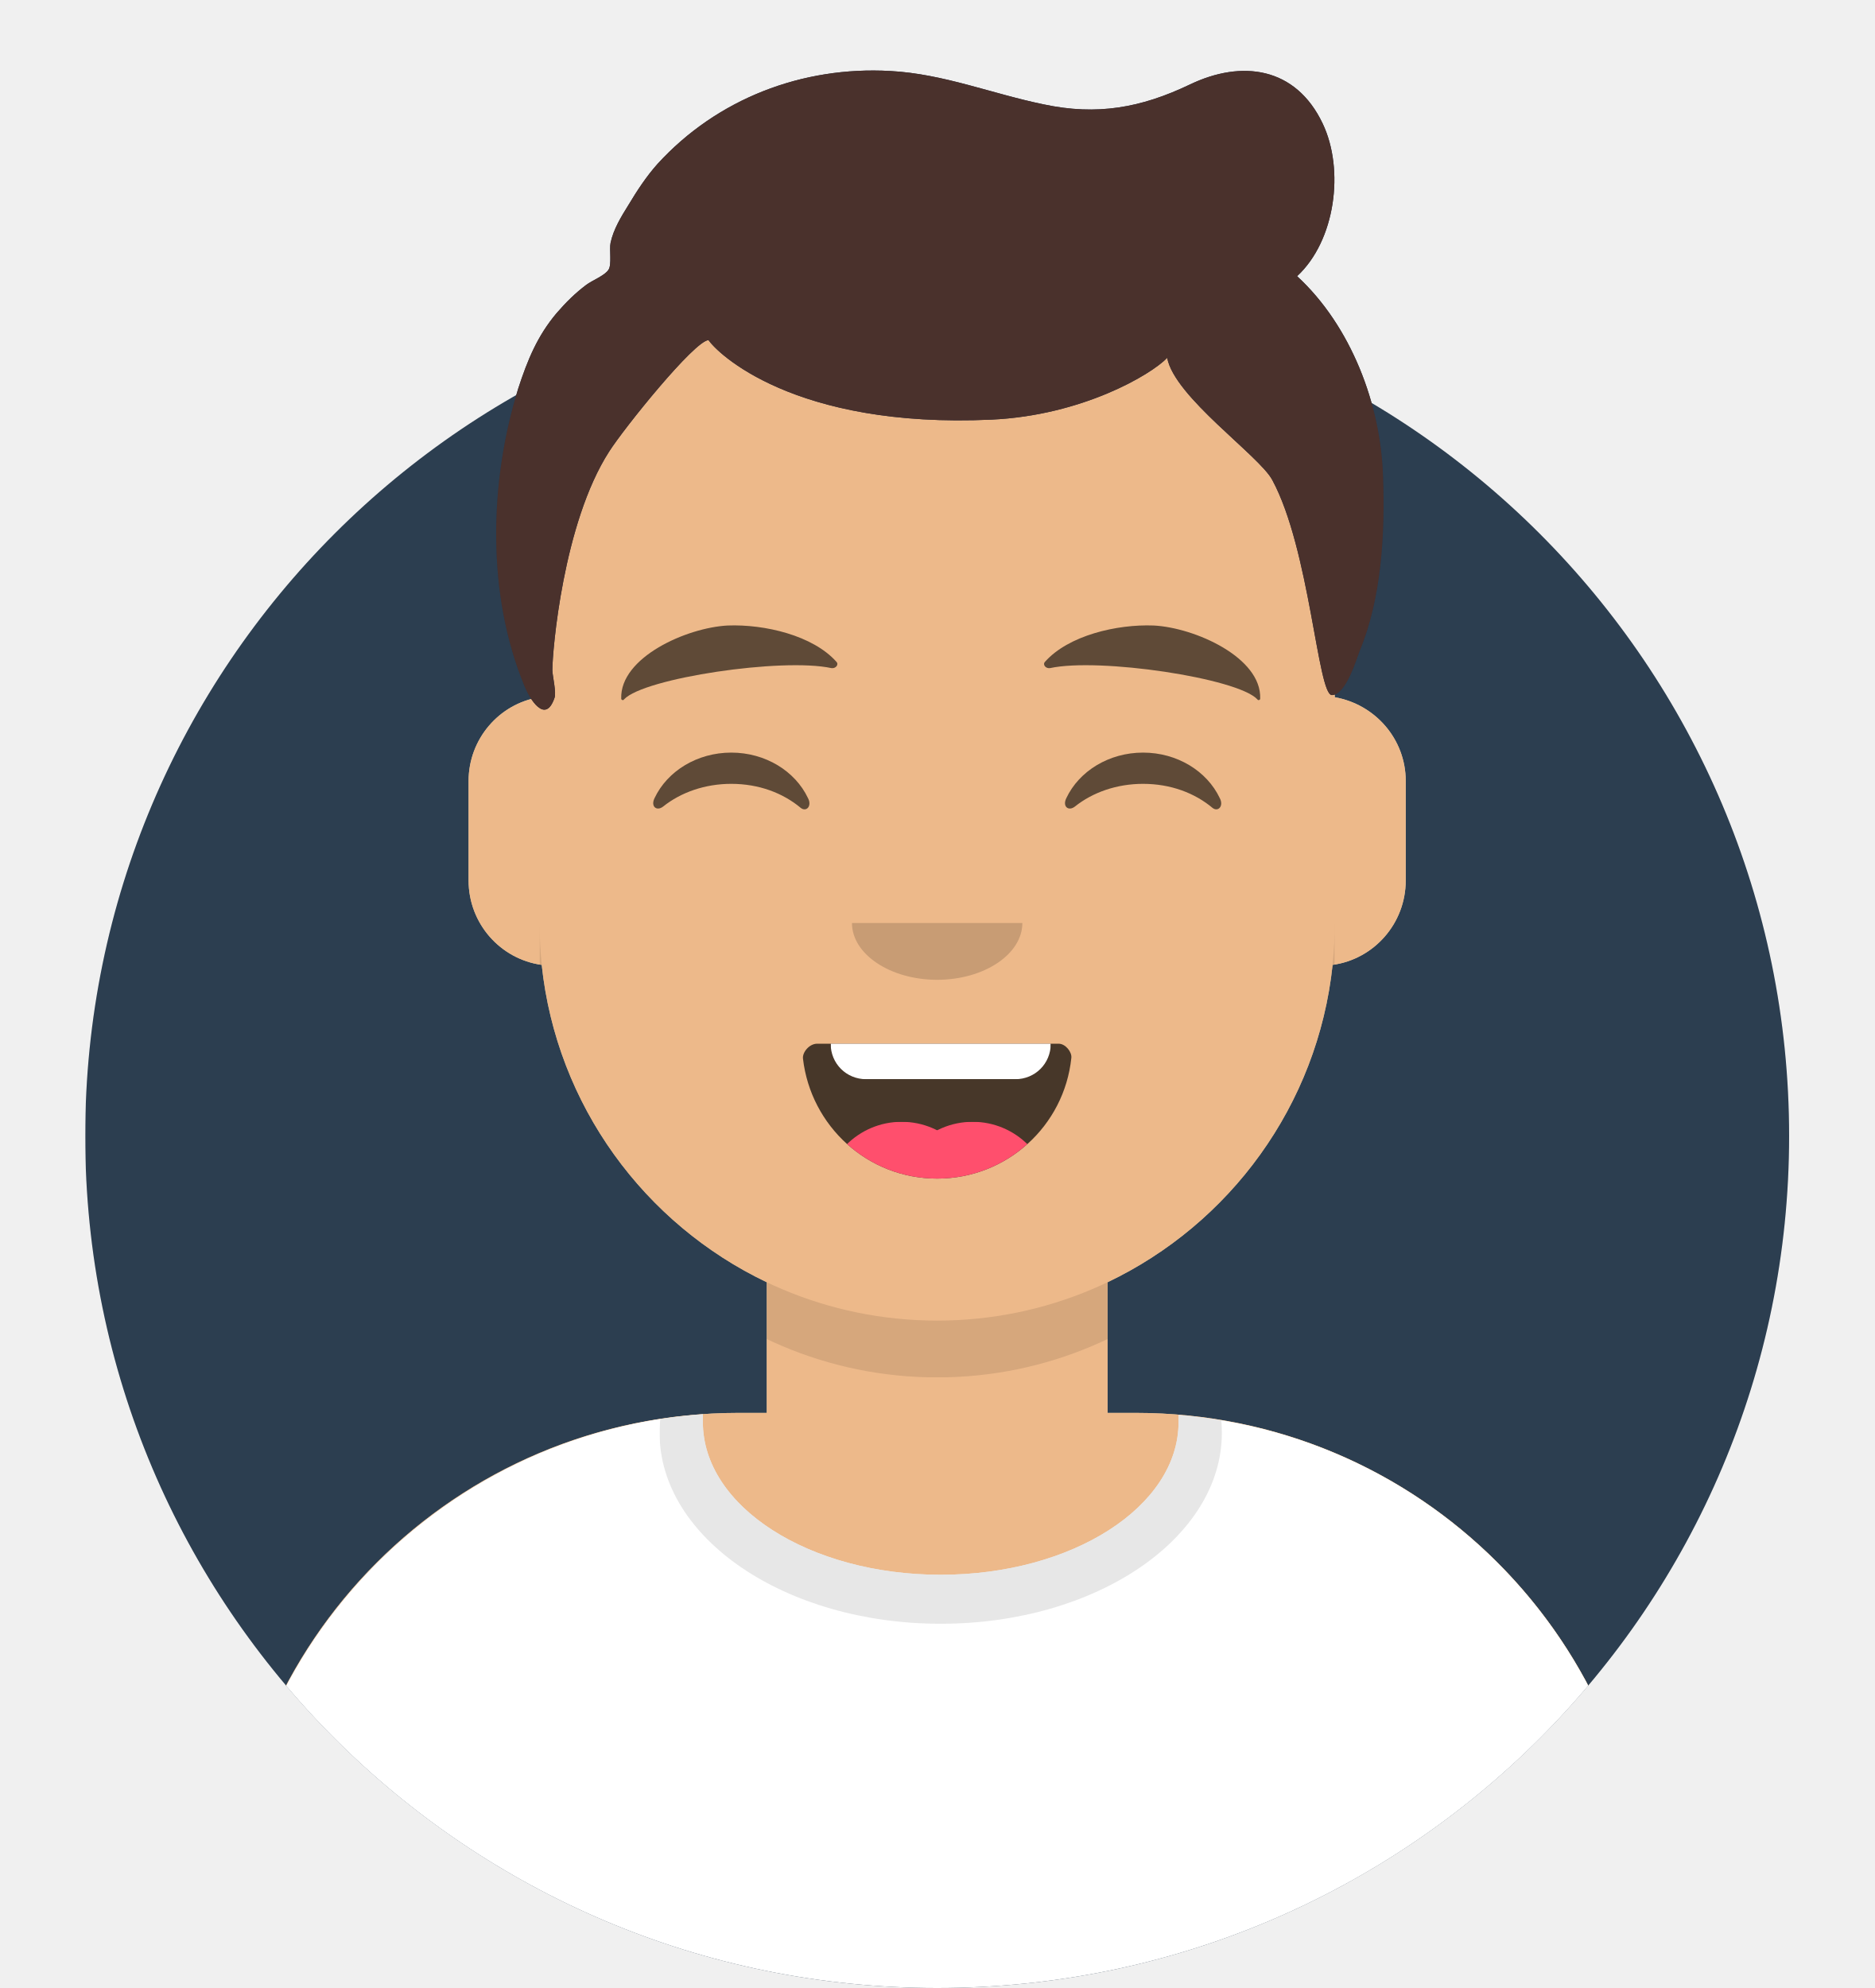
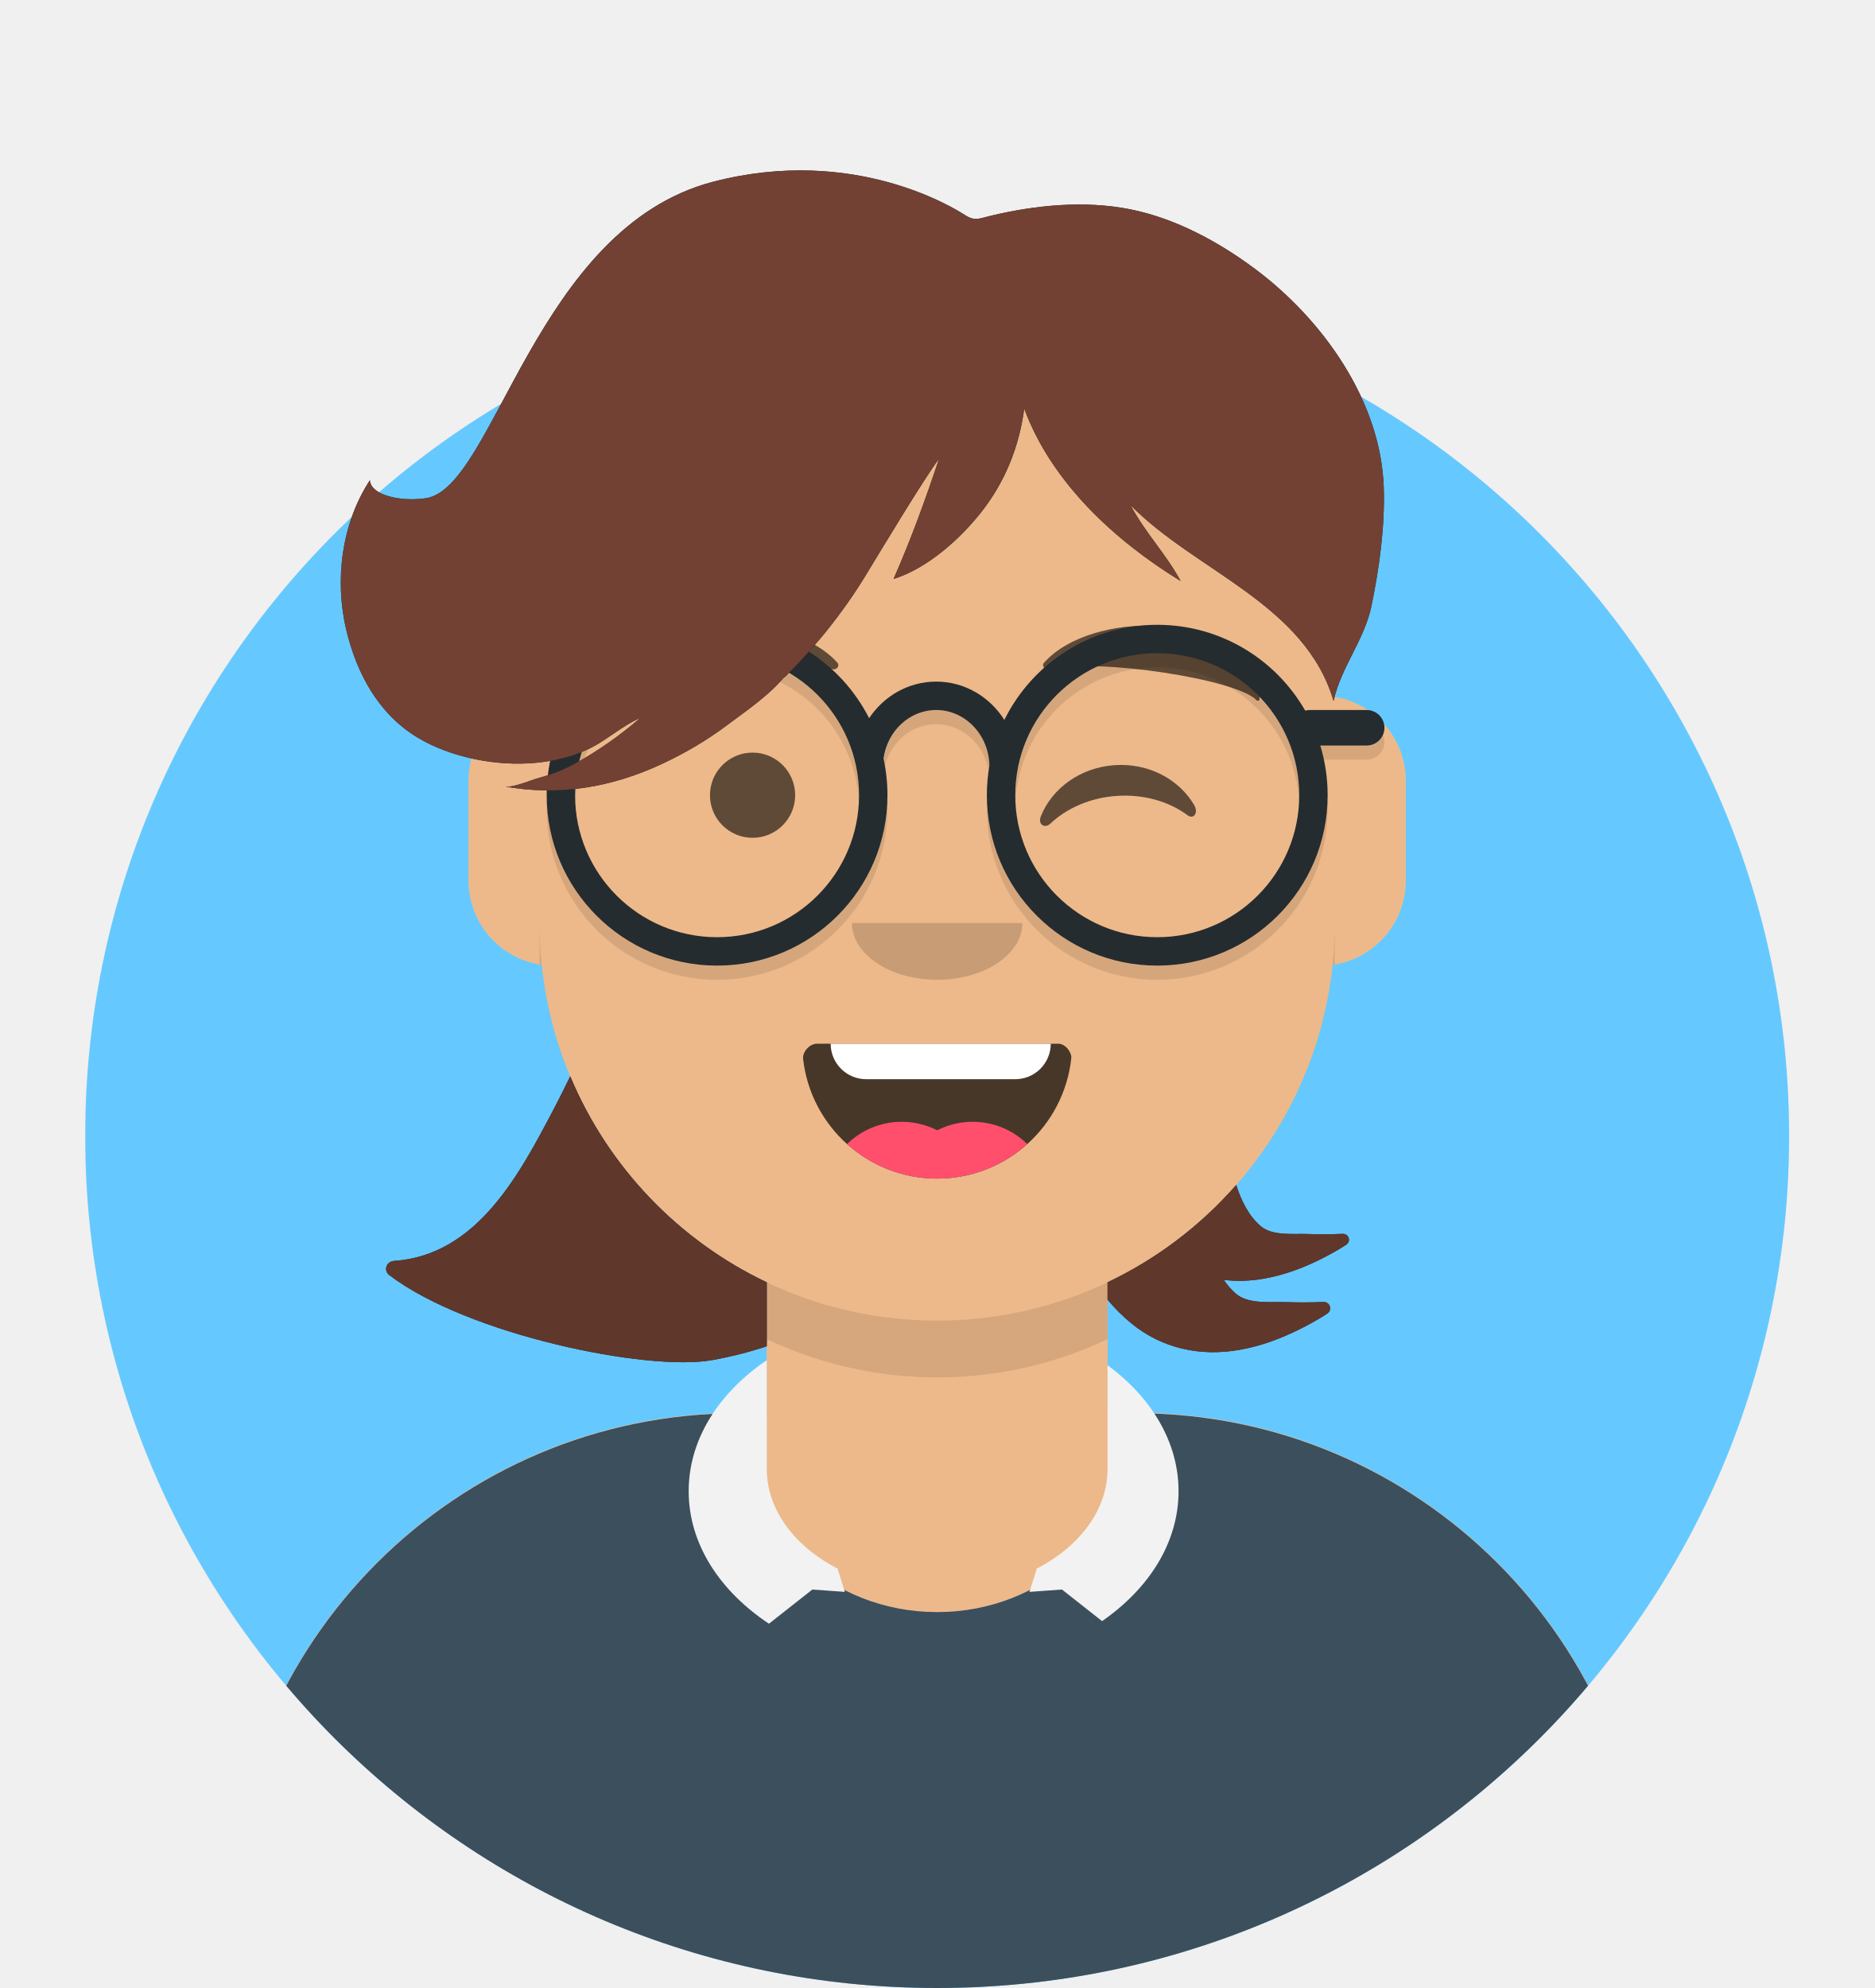
- <svg xmlns="http://www.w3.org/2000/svg" version="1.1" id="Layer_1" x="0px" y="0px" viewBox="0 0 264 280" style="enable-background:new 0 0 264 280;" xml:space="preserve">
-   <style type="text/css">
- 	.st0{fill-rule:evenodd;clip-rule:evenodd;fill:#E6E6E6;}
- 	.st1{filter:url(#Adobe_OpacityMaskFilter);}
- 	.st2{fill-rule:evenodd;clip-rule:evenodd;fill:#FFFFFF;}
- 	.st3{mask:url(#mask-2_1_);}
- 	.st4{fill-rule:evenodd;clip-rule:evenodd;fill:#2C3E50;}
- 	.st5{filter:url(#Adobe_OpacityMaskFilter_1_);}
- 	.st6{mask:url(#mask-4_1_);}
- 	.st7{fill-rule:evenodd;clip-rule:evenodd;fill:#D0C6AC;}
- 	.st8{filter:url(#Adobe_OpacityMaskFilter_2_);}
- 	.st9{mask:url(#mask-6_1_);}
- 	.st10{fill-rule:evenodd;clip-rule:evenodd;fill:#EDB98A;}
- 	.st11{filter:url(#Adobe_OpacityMaskFilter_3_);}
- 	.st12{mask:url(#mask-6_2_);fill-rule:evenodd;clip-rule:evenodd;fill-opacity:0.1;}
- 	.st13{filter:url(#Adobe_OpacityMaskFilter_4_);}
- 	.st14{mask:url(#react-mask-952_1_);}
- 	.st15{filter:url(#Adobe_OpacityMaskFilter_5_);}
- 	.st16{opacity:0.6;mask:url(#react-mask-952_2_);}
- 	.st17{fill-rule:evenodd;clip-rule:evenodd;fill-opacity:0.16;}
- 	.st18{fill-rule:evenodd;clip-rule:evenodd;fill-opacity:0.7;}
- 	.st19{filter:url(#Adobe_OpacityMaskFilter_6_);}
- 	.st20{mask:url(#react-mask-934_1_);fill-rule:evenodd;clip-rule:evenodd;fill:#FFFFFF;}
- 	.st21{filter:url(#Adobe_OpacityMaskFilter_7_);}
- 	.st22{mask:url(#react-mask-934_2_);}
- 	.st23{fill-rule:evenodd;clip-rule:evenodd;fill:#FF4F6D;}
- 	.st24{fill-rule:evenodd;clip-rule:evenodd;fill-opacity:0.6;}
- 	.st25{filter:url(#Adobe_OpacityMaskFilter_8_);}
- 	.st26{mask:url(#react-mask-925_1_);}
- 	.st27{fill-rule:evenodd;clip-rule:evenodd;fill:#28354B;}
- 	.st28{filter:url(#Adobe_OpacityMaskFilter_9_);}
- 	.st29{mask:url(#react-mask-924_1_);}
- 	.st30{fill-rule:evenodd;clip-rule:evenodd;fill:#4A312C;}
- </style>
-   <g>
-     <g transform="translate(-825, -1100)">
+ <svg xmlns="http://www.w3.org/2000/svg" xmlns:xlink="http://www.w3.org/1999/xlink" width="264px" height="280px" viewBox="0 0 264 280" version="1.1">
+   <defs>
+     <circle id="react-path-1" cx="120" cy="120" r="120" />
+     <path d="M12,160 C12,226.274 65.726,280 132,280 C198.274,280 252,226.274 252,160 L264,160 L264,-1.42108547e-14 L-3.19744231e-14,-1.42108547e-14 L-3.19744231e-14,160 L12,160 Z" id="react-path-2" />
+     <path d="M124,144.611 L124,163 L128,163 L128,163 C167.765,163 200,195.235 200,235 L200,244 L0,244 L0,235 C-4.86974701e-15,195.235 32.235,163 72,163 L72,163 L76,163 L76,144.611 C58.763,136.422 46.372,119.687 44.305,99.881 C38.48,99.058 34,94.052 34,88 L34,74 C34,68.054 38.325,63.118 44,62.166 L44,56 L44,56 C44,25.072 69.072,5.68137151e-15 100,0 L100,0 L100,0 C130.928,-5.68137151e-15 156,25.072 156,56 L156,62.166 C161.675,63.118 166,68.054 166,74 L166,88 C166,94.052 161.52,99.058 155.695,99.881 C153.628,119.687 141.237,136.422 124,144.611 Z" id="react-path-3" />
+   </defs>
+   <g id="Avataaar" stroke="none" stroke-width="1" fill="none" fill-rule="evenodd">
+     <g transform="translate(-825, -1100)" id="Avataaar/Circle">
      <g transform="translate(825, 1100)">
-         <g id="Circle" transform="translate(12, 40)">
-           <g id="Circle-Background">
-             <circle class="st0" cx="120" cy="120" r="120" />
-           </g>
-           <defs>
-             <filter id="Adobe_OpacityMaskFilter" filterUnits="userSpaceOnUse" x="0" y="0" width="240" height="240">
-               <feColorMatrix type="matrix" values="1 0 0 0 0  0 1 0 0 0  0 0 1 0 0  0 0 0 1 0" />
-             </filter>
-           </defs>
-           <mask maskUnits="userSpaceOnUse" x="0" y="0" width="240" height="240" id="mask-2_1_">
-             <g class="st1">
-               <circle id="path-1_1_" class="st2" cx="120" cy="120" r="120" />
-             </g>
+         <g id="Circle" stroke-width="1" fill-rule="evenodd" transform="translate(12, 40)">
+           <mask id="react-mask-4" fill="white">
+             <use xlink:href="#react-path-1" />
          </mask>
-           <g class="st3">
-             <rect class="st4" width="240" height="240" />
+           <use id="Circle-Background" fill="#E6E6E6" xlink:href="#react-path-1" />
+           <g id="Color/Palette/Blue-01" mask="url(#react-mask-4)" fill="#65C9FF">
+             <rect id="🖍Color" x="0" y="0" width="240" height="240" />
          </g>
        </g>
-         <g id="Mask">
- 			</g>
-         <defs>
-           <filter id="Adobe_OpacityMaskFilter_1_" filterUnits="userSpaceOnUse" x="-1" y="0" width="265" height="280">
-             <feColorMatrix type="matrix" values="1 0 0 0 0  0 1 0 0 0  0 0 1 0 0  0 0 0 1 0" />
-           </filter>
-         </defs>
-         <mask maskUnits="userSpaceOnUse" x="-1" y="0" width="265" height="280" id="mask-4_1_">
-           <g class="st5">
-             <path id="path-3_1_" class="st2" d="M12,160c0,66.3,53.7,120,120,120s120-53.7,120-120h12V0H0v160H12z" />
-           </g>
+         <mask id="react-mask-5" fill="white">
+           <use xlink:href="#react-path-2" />
        </mask>
-         <g id="Avataaar" class="st6">
+         <g id="Mask" />
+         <g id="Avataaar" stroke-width="1" fill-rule="evenodd" mask="url(#react-mask-5)">
          <g id="Body" transform="translate(32, 36)">
-             <g>
-               <path class="st7" d="M124,144.6V163h4l0,0c39.8,0,72,32.2,72,72v9H0v-9c0-39.8,32.2-72,72-72l0,0h4v-18.4        c-17.2-8.2-29.6-24.9-31.7-44.7C38.5,99.1,34,94.1,34,88V74c0-5.9,4.3-10.9,10-11.8V56l0,0c0-30.9,25.1-56,56-56l0,0l0,0        c30.9,0,56,25.1,56,56v6.2c5.7,1,10,5.9,10,11.8v14c0,6.1-4.5,11.1-10.3,11.9C153.6,119.7,141.2,136.4,124,144.6z" />
-             </g>
-             <defs>
-               <filter id="Adobe_OpacityMaskFilter_2_" filterUnits="userSpaceOnUse" x="-32" y="0" width="264" height="244">
-                 <feColorMatrix type="matrix" values="1 0 0 0 0  0 1 0 0 0  0 0 1 0 0  0 0 0 1 0" />
-               </filter>
-             </defs>
-             <mask maskUnits="userSpaceOnUse" x="-32" y="0" width="264" height="244" id="mask-6_1_">
-               <g class="st8">
-                 <path id="path-5_1_" class="st2" d="M124,144.6V163h4l0,0c39.8,0,72,32.2,72,72v9H0v-9c0-39.8,32.2-72,72-72l0,0h4v-18.4         c-17.2-8.2-29.6-24.9-31.7-44.7C38.5,99.1,34,94.1,34,88V74c0-5.9,4.3-10.9,10-11.8V56l0,0c0-30.9,25.1-56,56-56l0,0l0,0         c30.9,0,56,25.1,56,56v6.2c5.7,1,10,5.9,10,11.8v14c0,6.1-4.5,11.1-10.3,11.9C153.6,119.7,141.2,136.4,124,144.6z" />
-               </g>
+             <mask id="react-mask-6" fill="white">
+               <use xlink:href="#react-path-3" />
            </mask>
-             <g class="st9">
-               <g id="Color" transform="translate(-32, 0)">
-                 <rect class="st10" width="264" height="244" />
+             <use fill="#D0C6AC" xlink:href="#react-path-3" />
+             <g id="Skin/👶🏽-03-Brown" mask="url(#react-mask-6)" fill="#EDB98A">
+               <g transform="translate(0, 0)" id="Color">
+                 <rect x="0" y="0" width="264" height="280" />
              </g>
            </g>
+             <path d="M156,79 L156,102 C156,132.928 130.928,158 100,158 C69.072,158 44,132.928 44,102 L44,79 L44,94 C44,124.928 69.072,150 100,150 C130.928,150 156,124.928 156,94 L156,79 Z" id="Neck-Shadow" fill-opacity="0.1" fill="#000000" mask="url(#react-mask-6)" />
+           </g>
+           <g id="Clothing/Collar-+-Sweater" transform="translate(0, 170)">
            <defs>
-               <filter id="Adobe_OpacityMaskFilter_3_" filterUnits="userSpaceOnUse" x="44" y="79" width="112" height="79">
-                 <feColorMatrix type="matrix" values="1 0 0 0 0  0 1 0 0 0  0 0 1 0 0  0 0 0 1 0" />
-               </filter>
+               <path d="M105.192,29.052 L104,29.052 L104,29.052 C64.235,29.052 32,61.287 32,101.052 L32,110 L232,110 L232,101.052 C232,61.287 199.765,29.052 160,29.052 L160,29.052 L158.808,29.052 C158.935,30.035 159,31.036 159,32.052 C159,45.859 146.912,57.052 132,57.052 C117.088,57.052 105,45.859 105,32.052 C105,31.036 105.065,30.035 105.192,29.052 Z" id="react-path-243" />
            </defs>
-             <mask maskUnits="userSpaceOnUse" x="44" y="79" width="112" height="79" id="mask-6_2_">
-               <g class="st11">
-                 <path id="path-5_2_" class="st2" d="M124,144.6V163h4l0,0c39.8,0,72,32.2,72,72v9H0v-9c0-39.8,32.2-72,72-72l0,0h4v-18.4         c-17.2-8.2-29.6-24.9-31.7-44.7C38.5,99.1,34,94.1,34,88V74c0-5.9,4.3-10.9,10-11.8V56l0,0c0-30.9,25.1-56,56-56l0,0l0,0         c30.9,0,56,25.1,56,56v6.2c5.7,1,10,5.9,10,11.8v14c0,6.1-4.5,11.1-10.3,11.9C153.6,119.7,141.2,136.4,124,144.6z" />
-               </g>
+             <mask id="react-mask-244" fill="white">
+               <use xlink:href="#react-path-243" />
            </mask>
-             <path id="Neck-Shadow" class="st12" d="M156,79v23c0,30.9-25.1,56-56,56s-56-25.1-56-56V79v15c0,30.9,25.1,56,56,56       s56-25.1,56-56V79z" />
+             <use id="Clothes" fill="#E6E6E6" fill-rule="evenodd" xlink:href="#react-path-243" />
+             <g id="Color/Palette/Gray-01" mask="url(#react-mask-244)" fill-rule="evenodd" fill="#3C4F5C">
+               <rect id="🖍Color" x="0" y="0" width="264" height="110" />
+             </g>
+             <path d="M156,22.279 C162.182,26.835 166,33.106 166,40.028 C166,47.233 161.863,53.733 155.229,58.327 L149.579,53.876 L145,54.208 L146,51.057 L145.922,50.996 C152.022,47.853 156,42.7 156,36.877 L156,22.279 Z M108,21.571 C101.233,26.174 97,32.74 97,40.028 C97,47.426 101.362,54.08 108.308,58.692 L114.421,53.876 L119,54.208 L118,51.057 L118.078,50.996 C111.978,47.853 108,42.7 108,36.877 L108,21.571 Z" id="Collar" fill="#F2F2F2" fill-rule="evenodd" />
          </g>
-           <g transform="translate(0, 170)">
-             <g id="Clothes">
-               <path class="st0" d="M166,29.3c37,3,66,34,66,71.8v8.9H32v-8.9C32,63,61.6,31.8,99,29.2c0,0.4,0,0.7,0,1.1        c0,11.9,15,21.5,33.5,21.5S166,42.2,166,30.3C166,30,166,29.6,166,29.3z" />
-             </g>
-             <defs>
-               <filter id="Adobe_OpacityMaskFilter_4_" filterUnits="userSpaceOnUse" x="0" y="0" width="264" height="110">
-                 <feColorMatrix type="matrix" values="1 0 0 0 0  0 1 0 0 0  0 0 1 0 0  0 0 0 1 0" />
-               </filter>
-             </defs>
-             <mask maskUnits="userSpaceOnUse" x="0" y="0" width="264" height="110" id="react-mask-952_1_">
-               <g class="st13">
-                 <path id="react-path-951_1_" class="st2" d="M166,29.3c37,3,66,34,66,71.8v8.9H32v-8.9C32,63,61.6,31.8,99,29.2         c0,0.4,0,0.7,0,1.1c0,11.9,15,21.5,33.5,21.5S166,42.2,166,30.3C166,30,166,29.6,166,29.3z" />
-               </g>
-             </mask>
-             <g class="st14">
-               <rect class="st2" width="264" height="110" />
-             </g>
-             <defs>
-               <filter id="Adobe_OpacityMaskFilter_5_" filterUnits="userSpaceOnUse" x="92.9" y="4.9" width="79.3" height="53.8">
-                 <feColorMatrix type="matrix" values="1 0 0 0 0  0 1 0 0 0  0 0 1 0 0  0 0 0 1 0" />
-               </filter>
-             </defs>
-             <mask maskUnits="userSpaceOnUse" x="92.9" y="4.9" width="79.3" height="53.8" id="react-mask-952_2_">
-               <g class="st15">
-                 <path id="react-path-951_2_" class="st2" d="M166,29.3c37,3,66,34,66,71.8v8.9H32v-8.9C32,63,61.6,31.8,99,29.2         c0,0.4,0,0.7,0,1.1c0,11.9,15,21.5,33.5,21.5S166,42.2,166,30.3C166,30,166,29.6,166,29.3z" />
-               </g>
-             </mask>
-             <g id="Shadowy" class="st16">
-               <g transform="translate(92, 4)">
-                 <ellipse class="st17" cx="40.5" cy="27.8" rx="39.6" ry="26.9" />
-               </g>
-             </g>
-           </g>
-           <g id="Face" transform="translate(76, 82)">
-             <g transform="translate(2, 52)">
-               <g id="Mouth">
-                 <path class="st18" d="M35.1,15.1C36.2,24.6,44.2,32,54,32c9.8,0,17.9-7.4,18.9-17c0.1-0.8-0.8-2-1.8-2c-14.9,0-26.3,0-34,0         C36,13,35,14.2,35.1,15.1z" />
-               </g>
+           <g id="Face" transform="translate(76, 82)" fill="#000000">
+             <g id="Mouth/Smile" transform="translate(2, 52)">
              <defs>
-                 <filter id="Adobe_OpacityMaskFilter_6_" filterUnits="userSpaceOnUse" x="39" y="2" width="31" height="16">
-                   <feColorMatrix type="matrix" values="1 0 0 0 0  0 1 0 0 0  0 0 1 0 0  0 0 0 1 0" />
-                 </filter>
+                 <path d="M35.118,15.128 C36.176,24.62 44.226,32 54,32 C63.804,32 71.874,24.574 72.892,15.04 C72.974,14.273 72.117,13 71.043,13 C56.149,13 44.738,13 37.087,13 C36.007,13 35.012,14.178 35.118,15.128 Z" id="react-path-223" />
              </defs>
-               <mask maskUnits="userSpaceOnUse" x="39" y="2" width="31" height="16" id="react-mask-934_1_">
-                 <g class="st19">
-                   <path id="react-path-933_1_" class="st2" d="M35.1,15.1C36.2,24.6,44.2,32,54,32c9.8,0,17.9-7.4,18.9-17          c0.1-0.8-0.8-2-1.8-2c-14.9,0-26.3,0-34,0C36,13,35,14.2,35.1,15.1z" />
-                 </g>
+               <mask id="react-mask-224" fill="white">
+                 <use xlink:href="#react-path-223" />
              </mask>
-               <path id="Teeth" class="st20" d="M44,2h21c2.8,0,5,2.2,5,5v6c0,2.8-2.2,5-5,5H44c-2.8,0-5-2.2-5-5V7C39,4.2,41.2,2,44,2z" />
-               <defs>
-                 <filter id="Adobe_OpacityMaskFilter_7_" filterUnits="userSpaceOnUse" x="38" y="24" width="32" height="22">
-                   <feColorMatrix type="matrix" values="1 0 0 0 0  0 1 0 0 0  0 0 1 0 0  0 0 0 1 0" />
-                 </filter>
-               </defs>
-               <mask maskUnits="userSpaceOnUse" x="38" y="24" width="32" height="22" id="react-mask-934_2_">
-                 <g class="st21">
-                   <path id="react-path-933_2_" class="st2" d="M35.1,15.1C36.2,24.6,44.2,32,54,32c9.8,0,17.9-7.4,18.9-17          c0.1-0.8-0.8-2-1.8-2c-14.9,0-26.3,0-34,0C36,13,35,14.2,35.1,15.1z" />
-                 </g>
-               </mask>
-               <g id="Tongue" class="st22">
+               <use id="Mouth" fill-opacity="0.7" fill="#000000" fill-rule="evenodd" xlink:href="#react-path-223" />
+               <rect id="Teeth" fill="#FFFFFF" fill-rule="evenodd" mask="url(#react-mask-224)" x="39" y="2" width="31" height="16" rx="5" />
+               <g id="Tongue" stroke-width="1" fill-rule="evenodd" mask="url(#react-mask-224)" fill="#FF4F6D">
                <g transform="translate(38, 24)">
-                   <circle class="st23" cx="11" cy="11" r="11" />
-                   <circle class="st23" cx="21" cy="11" r="11" />
+                   <circle cx="11" cy="11" r="11" />
+                   <circle cx="21" cy="11" r="11" />
                </g>
              </g>
            </g>
-             <g transform="translate(28, 40)">
-               <path id="Nose" class="st17" d="M16,8c0,4.4,5.4,8,12,8l0,0c6.6,0,12-3.6,12-8" />
+             <g id="Nose/Default" transform="translate(28, 40)" fill-opacity="0.16">
+               <path d="M16,8 C16,12.418 21.373,16 28,16 L28,16 C34.627,16 40,12.418 40,8" id="Nose" />
            </g>
-             <g transform="translate(0, 8)">
-               <path id="Squint" class="st24" d="M16.2,22.4C18,18.6,22.2,16,27,16c4.8,0,9,2.6,10.8,6.4c0.6,1.1-0.2,2-1,1.4        c-2.5-2.1-5.9-3.4-9.8-3.4c-3.7,0-7.1,1.2-9.6,3.2C16.5,24.3,15.6,23.6,16.2,22.4z" />
-               <path class="st24" d="M74.2,22.4C76,18.6,80.2,16,85,16c4.8,0,9,2.6,10.8,6.4c0.6,1.1-0.2,2-1,1.4c-2.5-2.1-5.9-3.4-9.8-3.4        c-3.7,0-7.1,1.2-9.6,3.2C74.5,24.3,73.6,23.6,74.2,22.4z" />
+             <g id="Eyes/Wink-😉" transform="translate(0, 8)" fill-opacity="0.6">
+               <circle id="Eye" cx="30" cy="22" r="6" />
+               <path d="M70.412,24.205 C72.259,20.406 76.417,17.758 81.25,17.758 C86.066,17.758 90.211,20.387 92.068,24.165 C92.619,25.287 91.834,26.205 91.043,25.525 C88.592,23.417 85.111,22.101 81.25,22.101 C77.509,22.101 74.126,23.336 71.69,25.329 C70.799,26.058 69.872,25.316 70.412,24.205 Z" id="Winky-Wink" transform="translate(81.25223, 21.75758) rotate(-4) translate(-81.25223, -21.75758) " />
            </g>
-             <g>
-               <path id="Eyebrow" class="st24" d="M26.5,6.1c-5.8,0.3-15.2,4.5-15,10.3c0,0.2,0.3,0.3,0.4,0.1c2.8-3,22.3-5.9,29.2-4.4        c0.6,0.1,1.1-0.5,0.7-0.9C38.5,7.5,31.7,5.9,26.5,6.1" />
-               <path class="st24" d="M86.5,6.1c5.8,0.3,15.2,4.5,15,10.3c0,0.2-0.3,0.3-0.4,0.1c-2.8-3-22.3-5.9-29.2-4.4        c-0.6,0.1-1.1-0.5-0.7-0.9C74.5,7.5,81.3,5.9,86.5,6.1" />
+             <g id="Eyebrow/Natural/Default-Natural" fill-opacity="0.6">
+               <path d="M26.039,6.21 C20.278,6.983 11.293,12.005 12.044,17.818 C12.069,18.008 12.357,18.067 12.481,17.908 C14.967,14.72 34.193,10.037 41.194,11.015 C41.835,11.104 42.258,10.443 41.821,10.03 C38.077,6.495 31.2,5.512 26.039,6.21" id="Eyebrow" transform="translate(27, 12) rotate(5) translate(-27, -12) " />
+               <path d="M85.039,6.21 C79.278,6.983 70.293,12.005 71.044,17.818 C71.069,18.008 71.357,18.067 71.481,17.908 C73.967,14.72 93.193,10.037 100.194,11.015 C100.835,11.104 101.258,10.443 100.821,10.03 C97.077,6.495 90.2,5.512 85.039,6.21" id="Eyebrow" transform="translate(86, 12) scale(-1, 1) rotate(5) translate(-86, -12) " />
            </g>
          </g>
-           <g id="Top">
+           <g id="Top" stroke-width="1" fill-rule="evenodd">
            <defs>
-               <filter id="Adobe_OpacityMaskFilter_8_" filterUnits="userSpaceOnUse" x="-1" y="0" width="264" height="280">
-                 <feColorMatrix type="matrix" values="1 0 0 0 0  0 1 0 0 0  0 0 1 0 0  0 0 0 1 0" />
-               </filter>
+               <rect id="react-path-203" x="0" y="0" width="264" height="280" />
+               <path d="M175.126,166.898 C175.841,169.138 176.875,171.231 178.555,172.686 C180.176,174.09 183.068,173.745 185.099,173.803 C186.771,173.851 188.445,173.856 190.115,173.784 C190.954,173.747 191.328,174.798 190.649,175.282 C190.519,175.374 190.389,175.463 190.258,175.544 C189.208,176.199 188.118,176.803 187.009,177.356 C184.485,178.614 181.821,179.6 179.027,180.09 C177.111,180.427 175.211,180.49 173.373,180.267 C173.859,180.987 174.42,181.642 175.072,182.208 C176.801,183.708 179.888,183.34 182.055,183.401 C183.839,183.453 185.626,183.458 187.408,183.381 C188.303,183.342 188.703,184.465 187.978,184.982 C187.839,185.081 187.701,185.175 187.562,185.262 C186.44,185.962 185.278,186.608 184.093,187.199 C181.4,188.544 178.557,189.597 175.575,190.121 C170.075,191.087 164.706,189.944 160.381,186.413 C159.164,185.42 158.027,184.288 157,183.053 L157,180.611 C163.95,177.31 170.111,172.619 175.126,166.898 Z M81.315,151.594 C80.573,153.139 79.805,154.673 79.006,156.191 C74.211,165.3 68.242,176.793 56.499,177.596 C55.411,177.671 54.98,178.943 55.829,179.588 C66.949,188.041 92.261,193.187 101.274,191.57 C104.095,191.063 106.639,190.402 109,189.61 L109,180.611 C96.563,174.703 86.648,164.344 81.315,151.594 Z M195.906,68.68 C196.081,74.187 195.289,79.907 194.185,85.296 C193.19,90.148 189.87,93.971 188.837,98.729 C184.81,85.048 169.433,80.484 160.242,71.155 C162.239,74.948 165.291,78.103 167.294,81.833 C158.047,76.168 149.088,67.954 145.262,57.538 C144.555,62.936 142.546,67.928 139.154,72.204 C136.143,76 131.572,80.074 126.859,81.544 C129.287,76.037 131.361,70.327 133.266,64.619 C131.25,67.236 124.569,78.353 122.891,81.109 C121.235,83.83 119.378,86.426 117.384,88.912 C116.451,90.075 115.455,91.199 114.453,92.303 C113.869,92.946 113.274,93.578 112.666,94.198 C112.451,94.417 110.824,96.207 111.754,95.004 C109.538,97.806 106.276,99.983 103.443,102.113 C100.591,104.257 97.483,106.081 94.252,107.589 C87.093,110.932 79.74,112.148 71.933,110.752 C73.128,111.051 75.653,109.906 76.889,109.57 C78.698,109.078 80.363,108.453 82.002,107.546 C85.275,105.735 88.351,103.576 91.178,101.128 C88.471,102.28 86.273,104.462 83.514,105.671 C81.227,106.674 78.967,107.197 76.482,107.437 C71.02,107.966 64.487,106.717 59.761,103.85 C54.269,100.517 51.219,94.799 49.772,88.713 C48.091,81.646 49.136,73.673 53.099,67.639 C53.234,69.782 57.535,70.703 61.015,70.166 C70.673,68.675 76.418,32.118 101.442,25.6 C121.403,20.4 135.651,29.474 136.862,30.257 C138.299,31.185 138.85,30.797 140.483,30.405 C146.829,28.885 153.741,28.196 160.188,29.478 C166.528,30.74 172.606,34.024 177.747,37.856 C187.274,44.957 195.509,56.438 195.906,68.68 Z" id="react-path-204" />
+               <path d="M65.18,77.737 C67.363,76.105 80.407,75.479 82.758,74.089 C83.492,73.655 84.061,73.216 84.5,72.78 C84.939,73.216 85.509,73.655 86.242,74.089 C88.593,75.479 101.637,76.105 103.82,77.737 C106.03,79.391 107.644,83.185 107.467,86.151 C107.255,89.71 103.361,98.203 93.672,99.181 C91.558,96.828 88.237,95.31 84.5,95.31 C80.763,95.31 77.442,96.828 75.328,99.181 C65.639,98.203 61.745,89.71 61.533,86.151 C61.357,83.185 62.97,79.391 65.18,77.737 M103.142,94.906 C103.143,94.906 103.145,94.905 103.146,94.905 C103.144,94.905 103.143,94.906 103.142,94.906 M65.845,94.901 C65.849,94.903 65.857,94.906 65.862,94.908 C65.857,94.906 65.851,94.903 65.845,94.901 M144.863,55.985 C144.474,50.03 143.278,44.152 142.234,38.286 C141.953,36.707 140.424,26 139.735,26 C139.502,35.109 138.702,44.08 137.67,53.139 C137.361,55.848 137.038,58.556 136.825,61.274 C136.654,63.47 136.96,66.122 136.428,68.246 C135.749,70.952 132.348,73.478 129.703,74.411 C123.103,76.737 117.598,67.108 111.961,64.291 C104.643,60.635 92.064,59.764 84.582,64.53 C76.936,59.764 64.357,60.635 57.039,64.291 C51.402,67.108 45.897,76.737 39.297,74.411 C36.652,73.478 33.25,70.952 32.572,68.246 C32.04,66.122 32.346,63.47 32.175,61.274 C31.962,58.556 31.639,55.848 31.33,53.139 C30.298,44.08 29.497,35.109 29.265,26 C28.576,26 27.047,36.707 26.766,38.286 C25.722,44.152 24.526,50.03 24.138,55.985 C23.739,62.105 24.215,68.167 25.47,74.163 C26.069,77.028 26.769,79.876 27.519,82.704 C28.353,85.847 27.199,91.966 27.572,95.192 C28.279,101.296 31.154,113.2 34.383,118.451 C35.944,120.989 37.773,122.574 39.816,124.619 C41.783,126.588 42.604,129.64 44.726,131.737 C48.682,135.645 54.446,137.971 60.366,138.543 C65.677,143.05 74.506,146 84.5,146 C94.495,146 103.323,143.05 108.635,138.543 C114.554,137.971 120.318,135.645 124.274,131.737 C126.396,129.64 127.217,126.588 129.184,124.619 C131.226,122.574 133.056,120.989 134.617,118.451 C137.846,113.2 140.721,101.296 141.428,95.192 C141.801,91.966 140.647,85.847 141.481,82.704 C142.232,79.876 142.931,77.028 143.531,74.163 C144.785,68.167 145.261,62.105 144.863,55.985 Z" id="react-path-205" />
            </defs>
-             <mask maskUnits="userSpaceOnUse" x="-1" y="0" width="264" height="280" id="react-mask-925_1_">
-               <g class="st25">
-                 <rect id="react-path-927_1_" class="st2" width="264" height="280" />
-               </g>
+             <mask id="react-mask-201" fill="white">
+               <use xlink:href="#react-path-203" />
            </mask>
-             <g class="st26">
+             <g id="Mask" />
+             <g id="Top/Short-Hair/Shaggy-Mullet" mask="url(#react-mask-201)">
              <g transform="translate(-1, 0)">
-                 <g id="Short-Hair">
-                   <path class="st27" d="M183.7,38.9c5.4-5,6.7-15,3.6-21.5c-3.8-8-11.4-9-18.7-5.5c-6.9,3.3-13.1,4.4-20.6,2.8          c-7.3-1.5-14.1-4.3-21.6-4.7C114,9.3,102,13.9,93.6,23.1c-1.6,1.8-2.9,3.8-4.1,5.8c-1,1.6-2.1,3.4-2.5,5.3          c-0.2,0.9,0.2,3.1-0.3,3.8c-0.5,0.8-2.3,1.5-3.1,2.1c-1.6,1.2-2.9,2.5-4.2,4c-2.7,3.2-4.1,6.6-5.4,10.6          c-4.1,13.2-4.5,29,0.9,42c0.7,1.7,2.9,5.4,4.2,1.6c0.3-0.7-0.3-3.2-0.3-3.9c0-2.7,1.5-20.7,8-30.8c2.1-3.3,12-15.6,14-15.7          c1.1,1.7,11.9,12.5,39.9,11.2c12.7-0.6,22.4-6.3,24.7-8.7c1,5.5,13,13.8,14.8,17.2c5.3,9.8,6.4,30.3,8.4,30.3          s3.5-5.2,3.9-6.2c3.1-7.4,3.6-16.6,3.3-24.6C195.5,57,191.3,45.9,183.7,38.9z" />
-                 </g>
-                 <defs>
-                   <filter id="Adobe_OpacityMaskFilter_9_" filterUnits="userSpaceOnUse" x="0" y="0" width="264" height="280">
-                     <feColorMatrix type="matrix" values="1 0 0 0 0  0 1 0 0 0  0 0 1 0 0  0 0 0 1 0" />
-                   </filter>
-                 </defs>
-                 <mask maskUnits="userSpaceOnUse" x="0" y="0" width="264" height="280" id="react-mask-924_1_">
-                   <g class="st28">
-                     <path id="react-path-926_1_" class="st2" d="M183.7,38.9c5.4-5,6.7-15,3.6-21.5c-3.8-8-11.4-9-18.7-5.5           c-6.9,3.3-13.1,4.4-20.6,2.8c-7.3-1.5-14.1-4.3-21.6-4.7C114,9.3,102,13.9,93.6,23.1c-1.6,1.8-2.9,3.8-4.1,5.8           c-1,1.6-2.1,3.4-2.5,5.3c-0.2,0.9,0.2,3.1-0.3,3.8c-0.5,0.8-2.3,1.5-3.1,2.1c-1.6,1.2-2.9,2.5-4.2,4           c-2.7,3.2-4.1,6.6-5.4,10.6c-4.1,13.2-4.5,29,0.9,42c0.7,1.7,2.9,5.4,4.2,1.6c0.3-0.7-0.3-3.2-0.3-3.9           c0-2.7,1.5-20.7,8-30.8c2.1-3.3,12-15.6,14-15.7c1.1,1.7,11.9,12.5,39.9,11.2c12.7-0.6,22.4-6.3,24.7-8.7           c1,5.5,13,13.8,14.8,17.2c5.3,9.8,6.4,30.3,8.4,30.3s3.5-5.2,3.9-6.2c3.1-7.4,3.6-16.6,3.3-24.6           C195.5,57,191.3,45.9,183.7,38.9z" />
-                   </g>
-                 </mask>
-                 <g class="st29">
-                   <g transform="translate(0, 0) ">
-                     <rect class="st30" width="264" height="280" />
+                 <g id="Top/_Resources/Round" fill="none" transform="translate(62, 85)">
+                   <defs>
+                     <path d="M80.465,16.394 C84.38,8.459 92.553,3 102,3 C110.92,3 118.703,7.866 122.84,15.088 C123.05,15.031 123.272,15 123.5,15 L131.5,15 C132.881,15 134,16.119 134,17.5 C134,18.881 132.881,20 131.5,20 L124.963,20 C125.637,22.215 126,24.565 126,27 C126,40.255 115.255,51 102,51 C88.745,51 78,40.255 78,27 C78,25.578 78.124,24.185 78.361,22.831 C78.276,18.455 74.914,15 70.862,15 C67.126,15 63.975,17.94 63.442,21.83 C63.807,23.495 64,25.225 64,27 C64,40.255 53.255,51 40,51 C26.745,51 16,40.255 16,27 C16,24.565 16.363,22.215 17.037,20 L10.5,20 C9.119,20 8,18.881 8,17.5 C8,16.119 9.119,15 10.5,15 L10.5,15 L18.5,15 C18.728,15 18.95,15.031 19.16,15.088 C23.297,7.866 31.08,3 40,3 C49.352,3 57.455,8.349 61.416,16.155 C63.493,13.039 66.949,11 70.862,11 C74.875,11 78.407,13.144 80.465,16.394 Z M40,47 C51.046,47 60,38.046 60,27 C60,15.954 51.046,7 40,7 C28.954,7 20,15.954 20,27 C20,38.046 28.954,47 40,47 Z M102,47 C113.046,47 122,38.046 122,27 C122,15.954 113.046,7 102,7 C90.954,7 82,15.954 82,27 C82,38.046 90.954,47 102,47 Z" id="react-path-211" />
+                     <filter x="-0.8%" y="-2.1%" width="101.6%" height="108.3%" filterUnits="objectBoundingBox" id="react-filter-212">
+                       <feOffset dx="0" dy="2" in="SourceAlpha" result="shadowOffsetOuter1" />
+                       <feColorMatrix values="0 0 0 0 0   0 0 0 0 0   0 0 0 0 0  0 0 0 0.1 0" type="matrix" in="shadowOffsetOuter1" />
+                     </filter>
+                   </defs>
+                   <g id="Lennon-Glasses">
+                     <use fill="black" fill-opacity="1" filter="url(#react-filter-212)" xlink:href="#react-path-211" />
+                     <use fill="#252C2F" fill-rule="evenodd" xlink:href="#react-path-211" />
                  </g>
                </g>
+                 <mask id="react-mask-202" fill="white">
+                   <use xlink:href="#react-path-204" />
+                 </mask>
+                 <use id="Hair" stroke="none" fill="#1D2633" fill-rule="evenodd" xlink:href="#react-path-204" />
+                 <g id="Skin/👶🏽-03-Brown" mask="url(#react-mask-202)" fill="#724133">
+                   <g transform="translate(0, 0) " id="Color">
+                     <rect x="0" y="0" width="264" height="280" />
+                   </g>
+                 </g>
+                 <path d="M175.126,166.898 C175.841,169.138 176.875,171.231 178.555,172.686 C180.176,174.09 183.068,173.745 185.099,173.803 C186.771,173.851 188.445,173.856 190.115,173.784 C190.954,173.747 191.328,174.798 190.649,175.282 C190.519,175.374 190.389,175.463 190.258,175.544 C189.208,176.199 188.118,176.803 187.009,177.356 C184.485,178.614 181.821,179.6 179.027,180.09 C177.111,180.427 175.211,180.49 173.373,180.267 C173.859,180.987 174.42,181.642 175.072,182.208 C176.801,183.708 179.888,183.34 182.055,183.401 C183.839,183.453 185.626,183.458 187.408,183.381 C188.303,183.342 188.703,184.465 187.978,184.982 C187.839,185.081 187.701,185.175 187.562,185.262 C186.44,185.962 185.278,186.608 184.093,187.199 C181.4,188.544 178.557,189.597 175.575,190.121 C170.075,191.087 164.706,189.944 160.381,186.413 C159.164,185.42 158.027,184.288 157,183.053 L157,180.611 C163.95,177.31 170.111,172.619 175.126,166.898 Z M81.315,151.594 C80.573,153.139 79.805,154.673 79.006,156.191 C74.211,165.3 68.242,176.793 56.499,177.596 C55.411,177.671 54.98,178.943 55.829,179.588 C66.949,188.041 92.261,193.187 101.274,191.57 C104.095,191.063 106.639,190.402 109,189.61 L109,180.611 C96.563,174.703 86.648,164.344 81.315,151.594 Z" id="Shadow" stroke="none" fill-opacity="0.16" fill="#000000" fill-rule="evenodd" />
              </g>
            </g>
          </g>
        </g>
      </g>
    </g>
  </g>
</svg>
